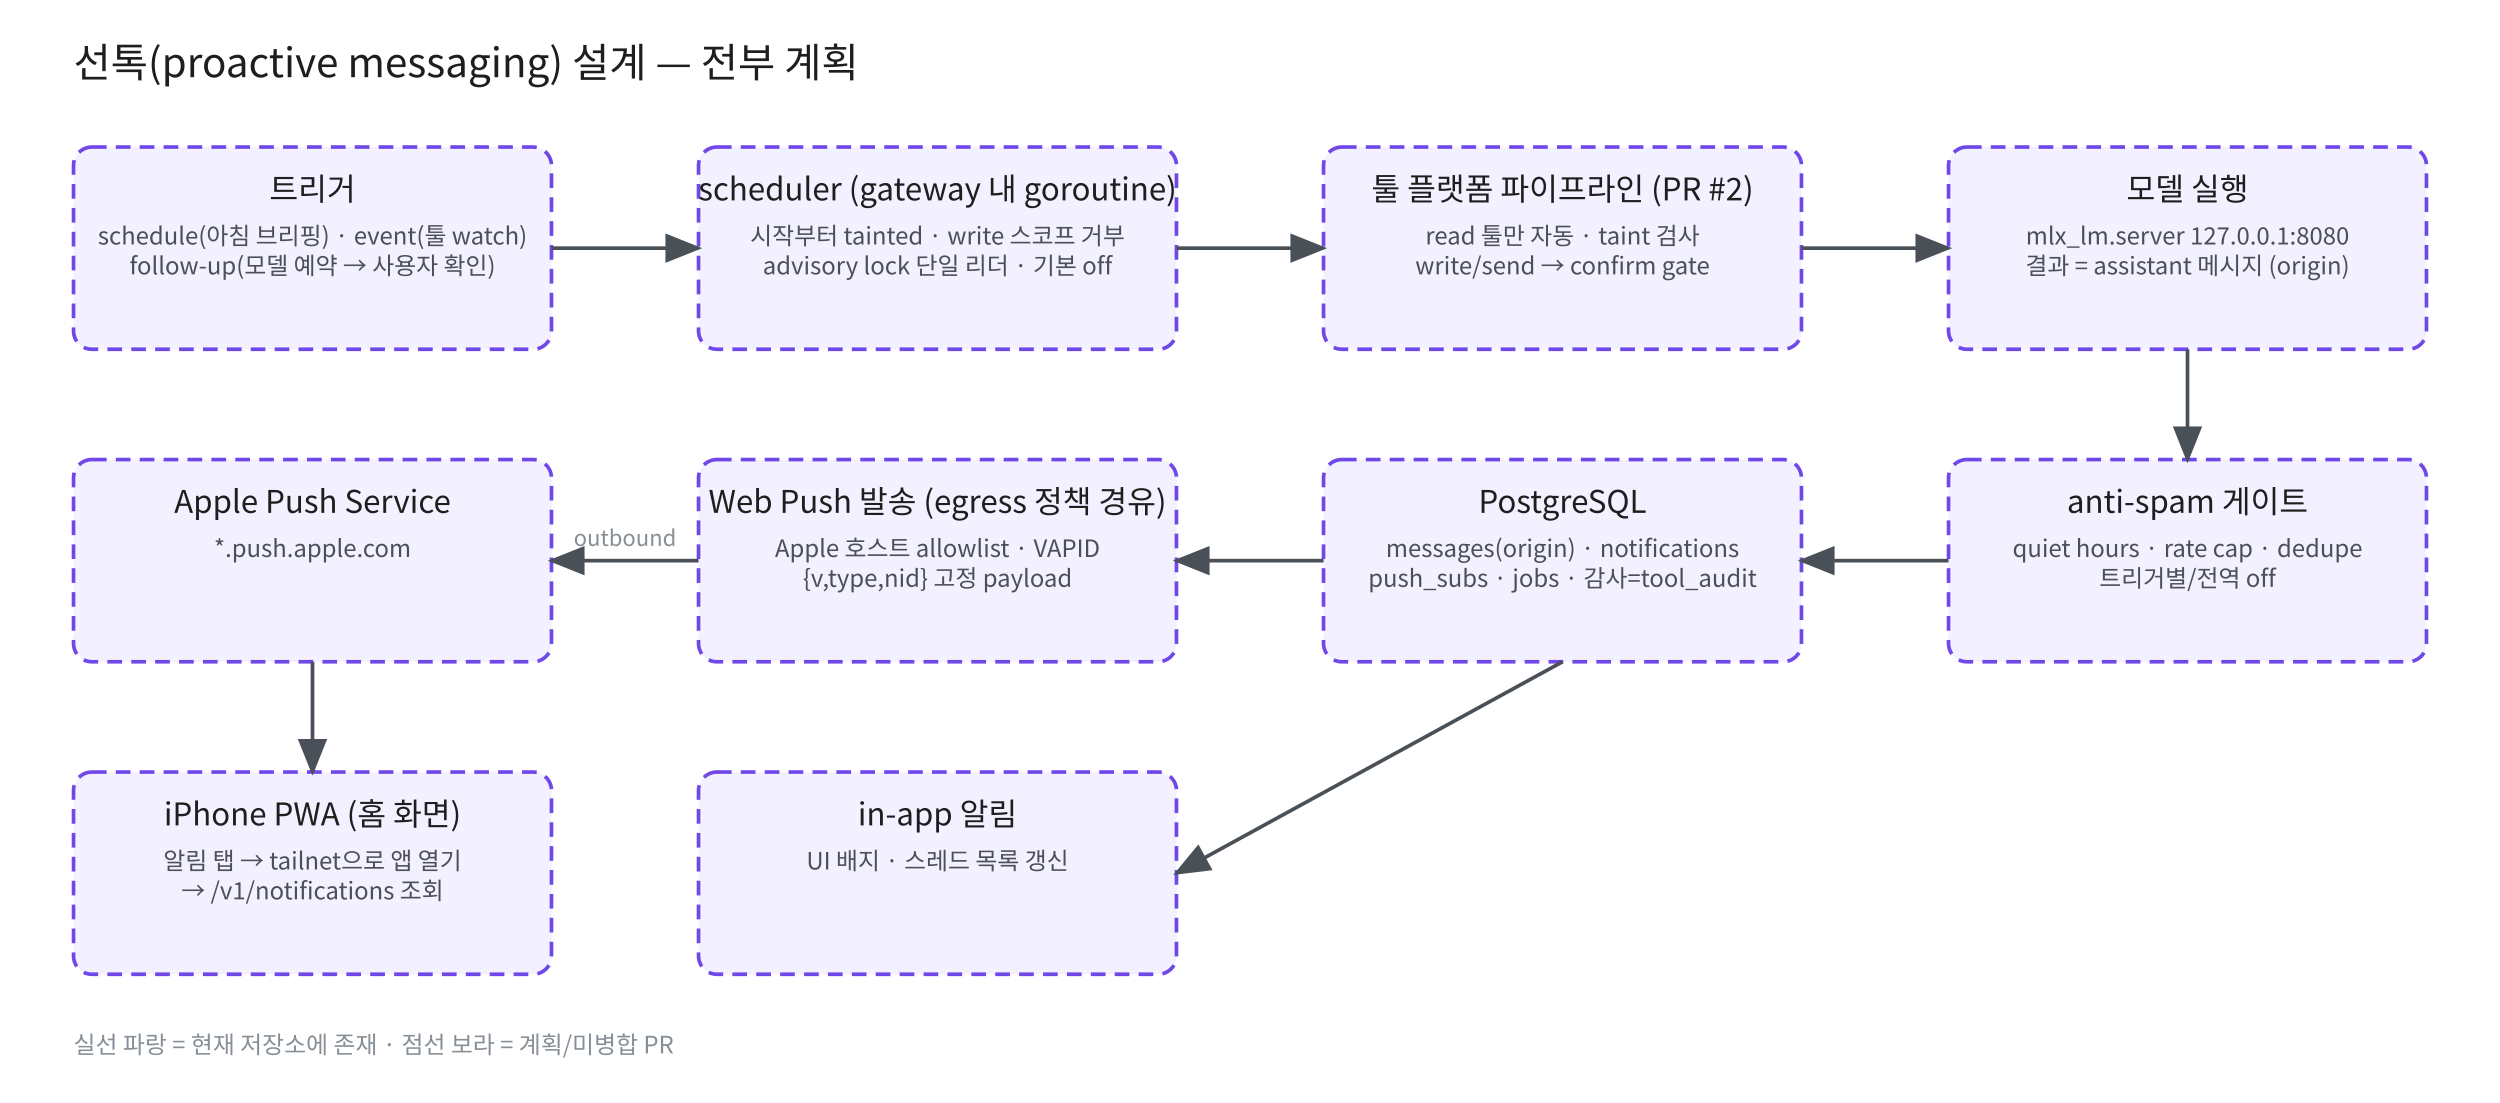
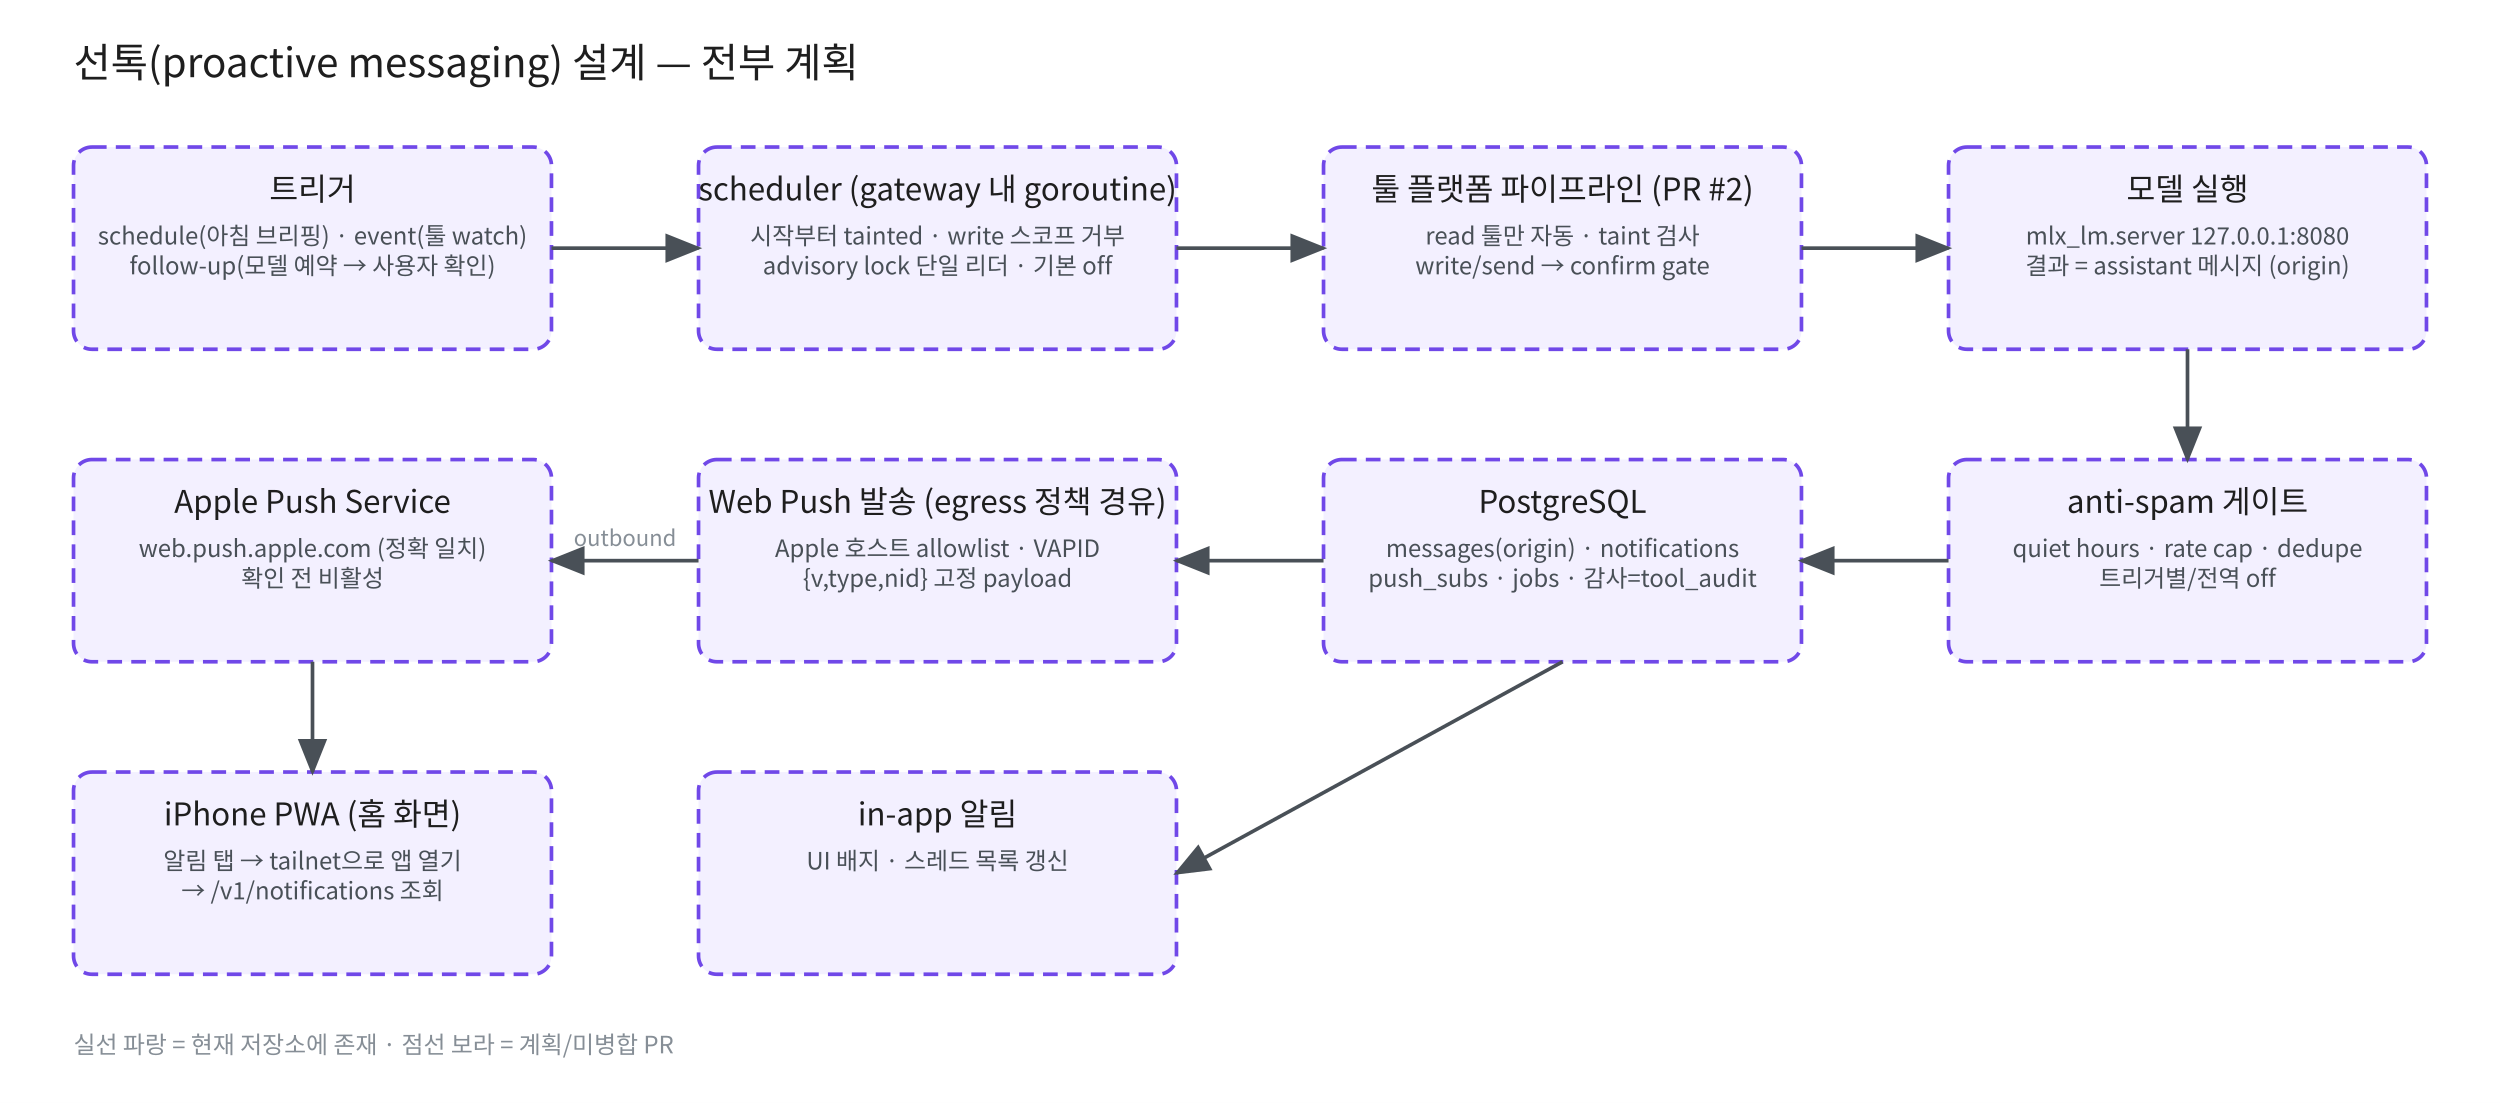
<svg xmlns="http://www.w3.org/2000/svg" width="1360" height="600" viewBox="0 0 1360 600">
  <defs>
    <marker id="a" markerWidth="10" markerHeight="8" refX="9" refY="4" orient="auto">
      <path d="M0,0 L10,4 L0,8 z" fill="#495057" />
    </marker>
  </defs>
  <rect width="100%" height="100%" fill="#fff" />
  <text x="40" y="42.0" font-size="22" fill="#1e1e1e" text-anchor="start" font-family="Noto Sans CJK KR, sans-serif">선톡(proactive messaging) 설계 — 전부 계획</text>
  <rect x="40" y="80" width="260" height="110" rx="10" fill="#f3f0ff" stroke="#7048e8" stroke-width="2" stroke-dasharray="8 5" />
  <text x="170.0" y="109.0" font-size="17" fill="#1e1e1e" text-anchor="middle" font-family="Noto Sans CJK KR, sans-serif">트리거</text>
  <text x="170.0" y="133.0" font-size="13" fill="#495057" text-anchor="middle" font-family="Noto Sans CJK KR, sans-serif">schedule(아침 브리핑) · event(툴 watch)</text>
  <text x="170.0" y="149.25" font-size="13" fill="#495057" text-anchor="middle" font-family="Noto Sans CJK KR, sans-serif">follow-up(모델 예약 → 사용자 확인)</text>
  <rect x="380" y="80" width="260" height="110" rx="10" fill="#f3f0ff" stroke="#7048e8" stroke-width="2" stroke-dasharray="8 5" />
  <text x="510.0" y="109.0" font-size="17" fill="#1e1e1e" text-anchor="middle" font-family="Noto Sans CJK KR, sans-serif">scheduler (gateway 내 goroutine)</text>
  <text x="510.0" y="133.0" font-size="13" fill="#495057" text-anchor="middle" font-family="Noto Sans CJK KR, sans-serif">시작부터 tainted · write 스코프 거부</text>
  <text x="510.0" y="149.25" font-size="13" fill="#495057" text-anchor="middle" font-family="Noto Sans CJK KR, sans-serif">advisory lock 단일 리더 · 기본 off</text>
  <rect x="720" y="80" width="260" height="110" rx="10" fill="#f3f0ff" stroke="#7048e8" stroke-width="2" stroke-dasharray="8 5" />
  <text x="850.0" y="109.0" font-size="17" fill="#1e1e1e" text-anchor="middle" font-family="Noto Sans CJK KR, sans-serif">툴 플랫폼 파이프라인 (PR #2)</text>
  <text x="850.0" y="133.0" font-size="13" fill="#495057" text-anchor="middle" font-family="Noto Sans CJK KR, sans-serif">read 툴만 자동 · taint 검사</text>
  <text x="850.0" y="149.25" font-size="13" fill="#495057" text-anchor="middle" font-family="Noto Sans CJK KR, sans-serif">write/send → confirm gate</text>
  <rect x="1060" y="80" width="260" height="110" rx="10" fill="#f3f0ff" stroke="#7048e8" stroke-width="2" stroke-dasharray="8 5" />
  <text x="1190.0" y="109.0" font-size="17" fill="#1e1e1e" text-anchor="middle" font-family="Noto Sans CJK KR, sans-serif">모델 실행</text>
  <text x="1190.0" y="133.0" font-size="13" fill="#495057" text-anchor="middle" font-family="Noto Sans CJK KR, sans-serif">mlx_lm.server 127.0.0.1:8080</text>
  <text x="1190.0" y="149.25" font-size="13" fill="#495057" text-anchor="middle" font-family="Noto Sans CJK KR, sans-serif">결과 = assistant 메시지 (origin)</text>
  <rect x="1060" y="250" width="260" height="110" rx="10" fill="#f3f0ff" stroke="#7048e8" stroke-width="2" stroke-dasharray="8 5" />
  <text x="1190.0" y="279.0" font-size="17" fill="#1e1e1e" text-anchor="middle" font-family="Noto Sans CJK KR, sans-serif">anti-spam 게이트</text>
  <text x="1190.0" y="303.0" font-size="13" fill="#495057" text-anchor="middle" font-family="Noto Sans CJK KR, sans-serif">quiet hours · rate cap · dedupe</text>
  <text x="1190.0" y="319.25" font-size="13" fill="#495057" text-anchor="middle" font-family="Noto Sans CJK KR, sans-serif">트리거별/전역 off</text>
  <rect x="720" y="250" width="260" height="110" rx="10" fill="#f3f0ff" stroke="#7048e8" stroke-width="2" stroke-dasharray="8 5" />
  <text x="850.0" y="279.0" font-size="17" fill="#1e1e1e" text-anchor="middle" font-family="Noto Sans CJK KR, sans-serif">PostgreSQL</text>
  <text x="850.0" y="303.0" font-size="13" fill="#495057" text-anchor="middle" font-family="Noto Sans CJK KR, sans-serif">messages(origin) · notifications</text>
  <text x="850.0" y="319.25" font-size="13" fill="#495057" text-anchor="middle" font-family="Noto Sans CJK KR, sans-serif">push_subs · jobs · 감사=tool_audit</text>
  <rect x="380" y="250" width="260" height="110" rx="10" fill="#f3f0ff" stroke="#7048e8" stroke-width="2" stroke-dasharray="8 5" />
  <text x="510.0" y="279.0" font-size="17" fill="#1e1e1e" text-anchor="middle" font-family="Noto Sans CJK KR, sans-serif">Web Push 발송 (egress 정책 경유)</text>
  <text x="510.0" y="303.0" font-size="13" fill="#495057" text-anchor="middle" font-family="Noto Sans CJK KR, sans-serif">Apple 호스트 allowlist · VAPID</text>
  <text x="510.0" y="319.25" font-size="13" fill="#495057" text-anchor="middle" font-family="Noto Sans CJK KR, sans-serif">{v,type,nid} 고정 payload</text>
  <rect x="40" y="250" width="260" height="110" rx="10" fill="#f3f0ff" stroke="#7048e8" stroke-width="2" stroke-dasharray="8 5" />
  <text x="170.0" y="279.0" font-size="17" fill="#1e1e1e" text-anchor="middle" font-family="Noto Sans CJK KR, sans-serif">Apple Push Service</text>
-   <text x="170.0" y="303.0" font-size="13" fill="#495057" text-anchor="middle" font-family="Noto Sans CJK KR, sans-serif">*.push.apple.com</text>
+   <text x="170.0" y="303.0" font-size="13" fill="#495057" text-anchor="middle" font-family="Noto Sans CJK KR, sans-serif">web.push.apple.com (정확 일치)</text>
+   <text x="170.0" y="319.25" font-size="13" fill="#495057" text-anchor="middle" font-family="Noto Sans CJK KR, sans-serif">확인 전 비활성</text>
  <rect x="40" y="420" width="260" height="110" rx="10" fill="#f3f0ff" stroke="#7048e8" stroke-width="2" stroke-dasharray="8 5" />
  <text x="170.0" y="449.0" font-size="17" fill="#1e1e1e" text-anchor="middle" font-family="Noto Sans CJK KR, sans-serif">iPhone PWA (홈 화면)</text>
  <text x="170.0" y="473.0" font-size="13" fill="#495057" text-anchor="middle" font-family="Noto Sans CJK KR, sans-serif">알림 탭 → tailnet으로 앱 열기</text>
  <text x="170.0" y="489.25" font-size="13" fill="#495057" text-anchor="middle" font-family="Noto Sans CJK KR, sans-serif">→ /v1/notifications 조회</text>
  <rect x="380" y="420" width="260" height="110" rx="10" fill="#f3f0ff" stroke="#7048e8" stroke-width="2" stroke-dasharray="8 5" />
  <text x="510.0" y="449.0" font-size="17" fill="#1e1e1e" text-anchor="middle" font-family="Noto Sans CJK KR, sans-serif">in-app 알림</text>
  <text x="510.0" y="473.0" font-size="13" fill="#495057" text-anchor="middle" font-family="Noto Sans CJK KR, sans-serif">UI 배지 · 스레드 목록 갱신</text>
  <line x1="300" y1="135.0" x2="380" y2="135.0" stroke="#495057" stroke-width="2" marker-end="url(#a)" />
  <line x1="640" y1="135.0" x2="720" y2="135.0" stroke="#495057" stroke-width="2" marker-end="url(#a)" />
  <line x1="980" y1="135.0" x2="1060" y2="135.0" stroke="#495057" stroke-width="2" marker-end="url(#a)" />
  <line x1="1190.0" y1="190" x2="1190.0" y2="250" stroke="#495057" stroke-width="2" marker-end="url(#a)" />
  <line x1="1060" y1="305.0" x2="980" y2="305.0" stroke="#495057" stroke-width="2" marker-end="url(#a)" />
  <line x1="720" y1="305.0" x2="640" y2="305.0" stroke="#495057" stroke-width="2" marker-end="url(#a)" />
  <line x1="380" y1="305.0" x2="300" y2="305.0" stroke="#495057" stroke-width="2" marker-end="url(#a)" />
  <text x="340.0" y="297.0" font-size="12" fill="#868e96" text-anchor="middle" font-family="Noto Sans CJK KR, sans-serif">outbound</text>
  <line x1="170.0" y1="360" x2="170.0" y2="420" stroke="#495057" stroke-width="2" marker-end="url(#a)" />
  <line x1="850.0" y1="360" x2="640" y2="475.0" stroke="#495057" stroke-width="2" marker-end="url(#a)" />
  <text x="40" y="573.0" font-size="13" fill="#868e96" text-anchor="start" font-family="Noto Sans CJK KR, sans-serif">실선 파랑 = 현재 저장소에 존재 · 점선 보라 = 계획/미병합 PR</text>
</svg>
